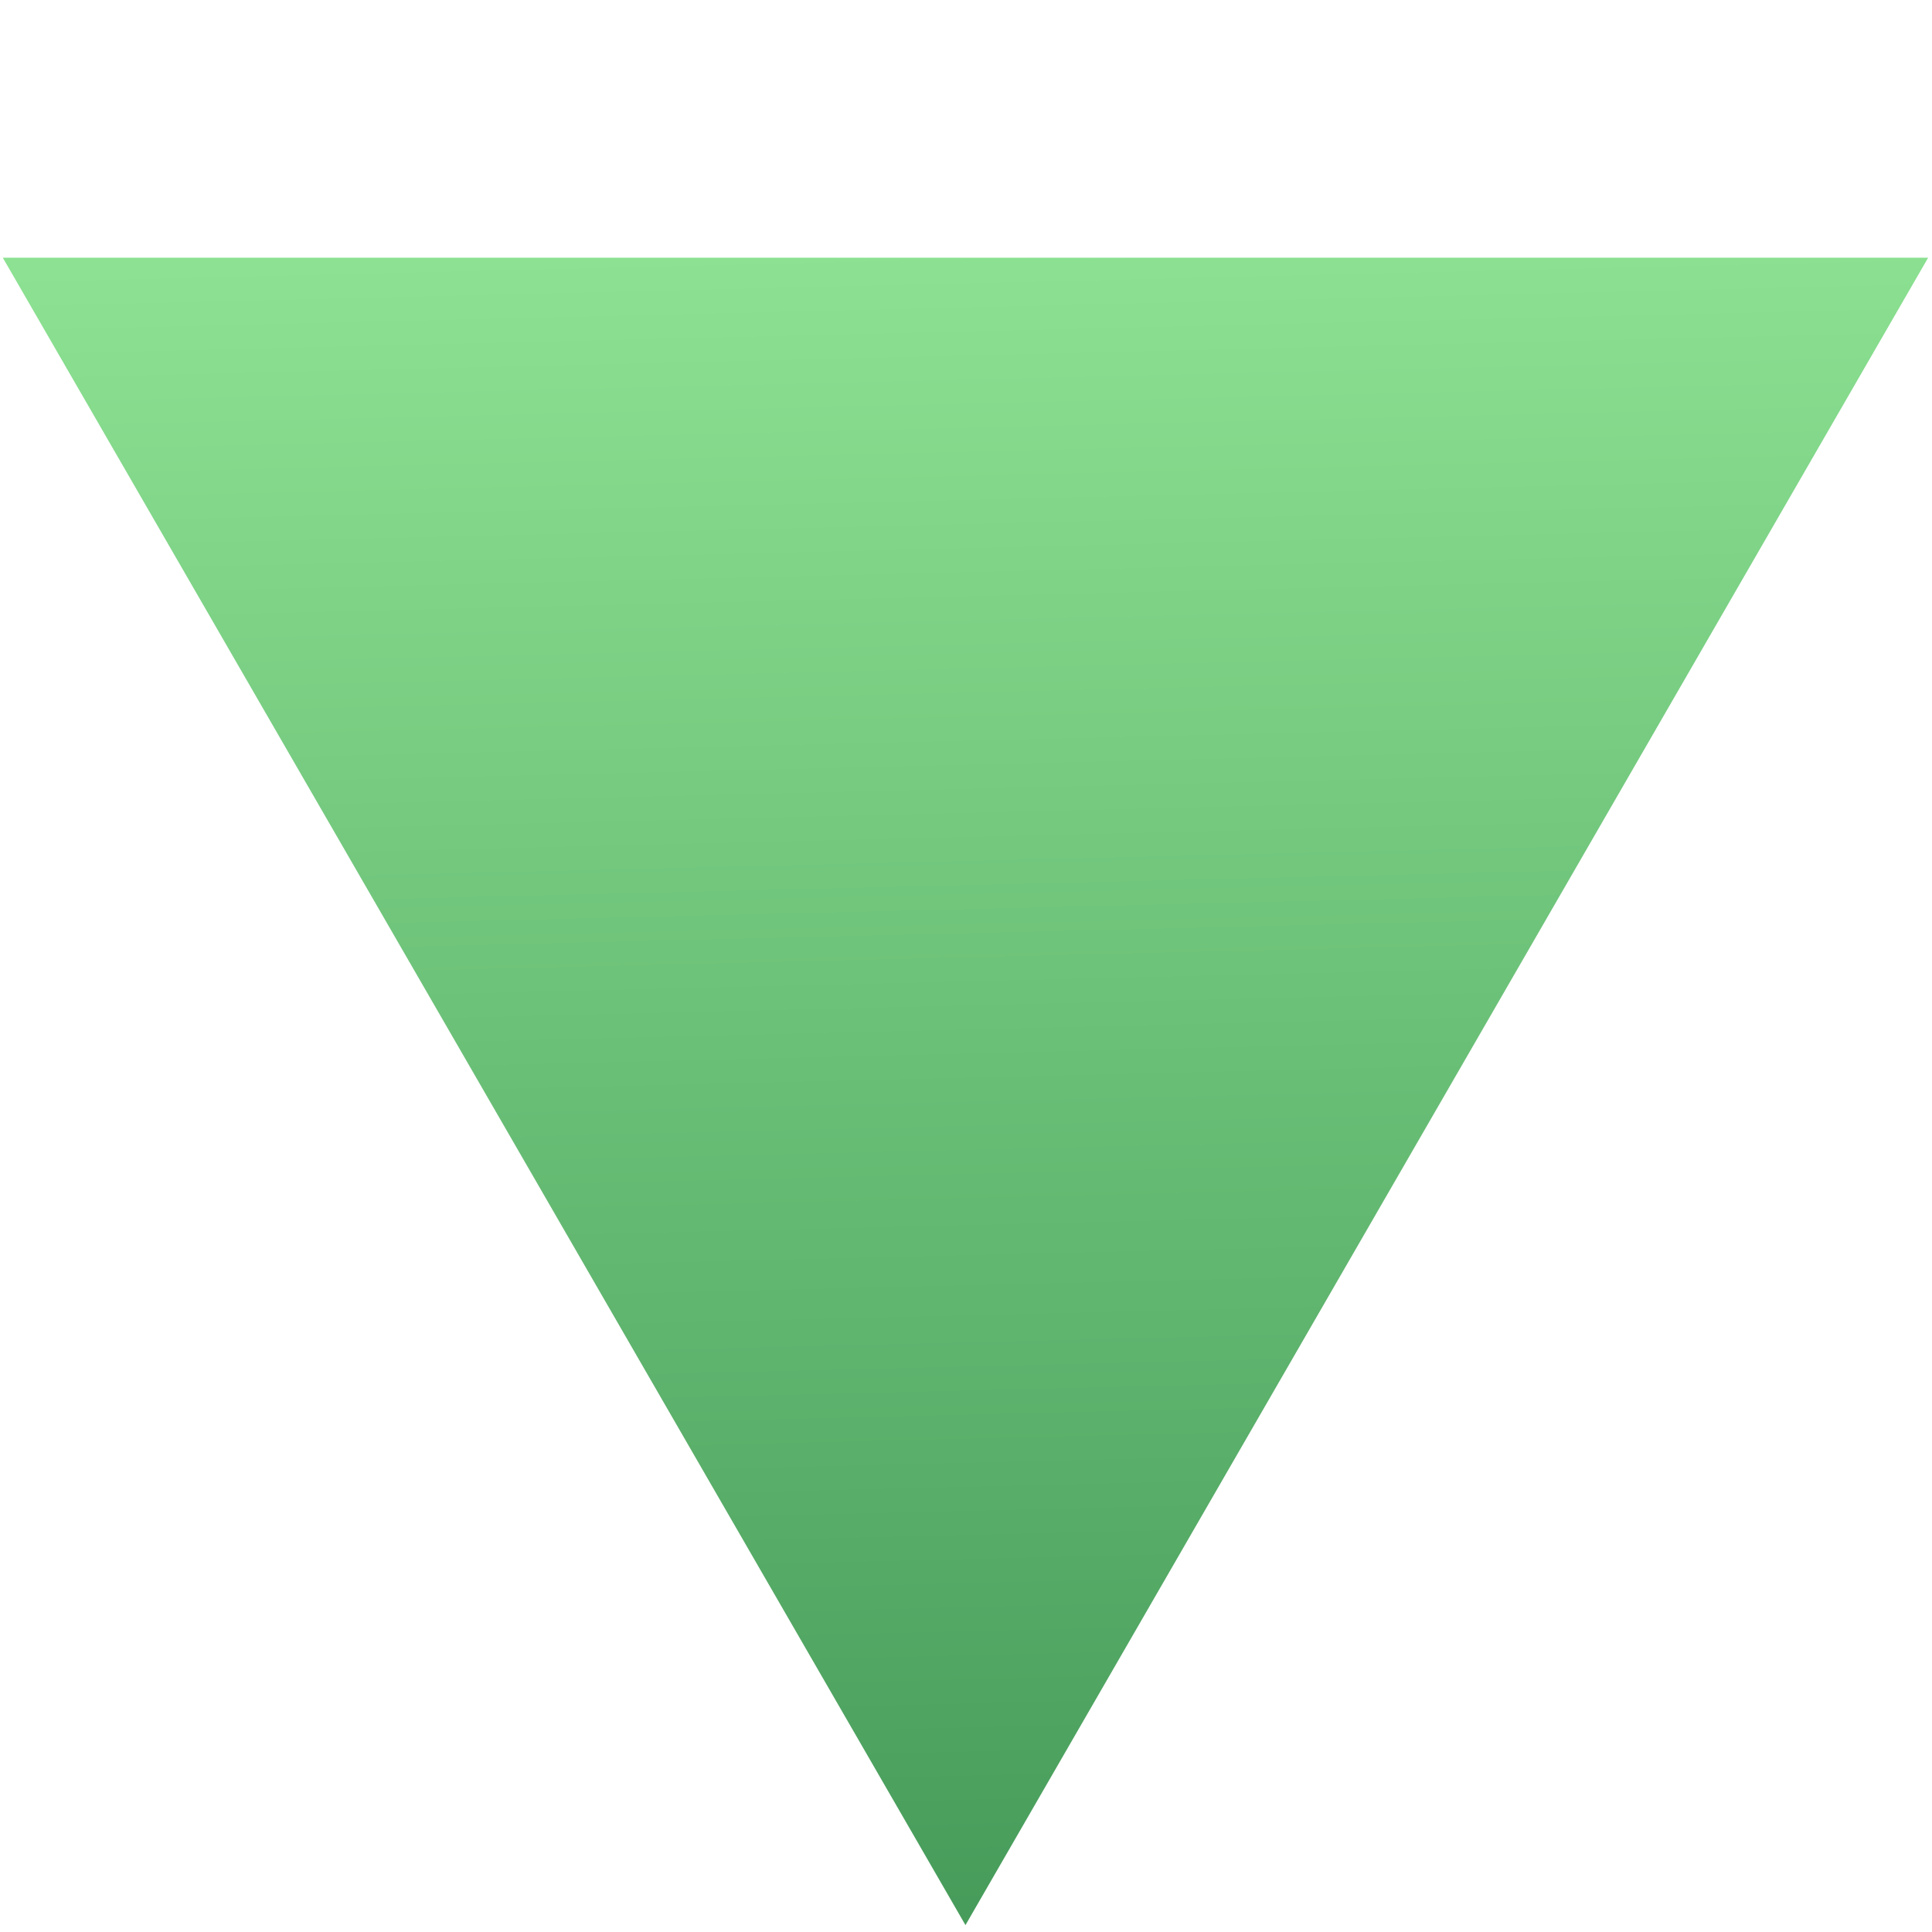
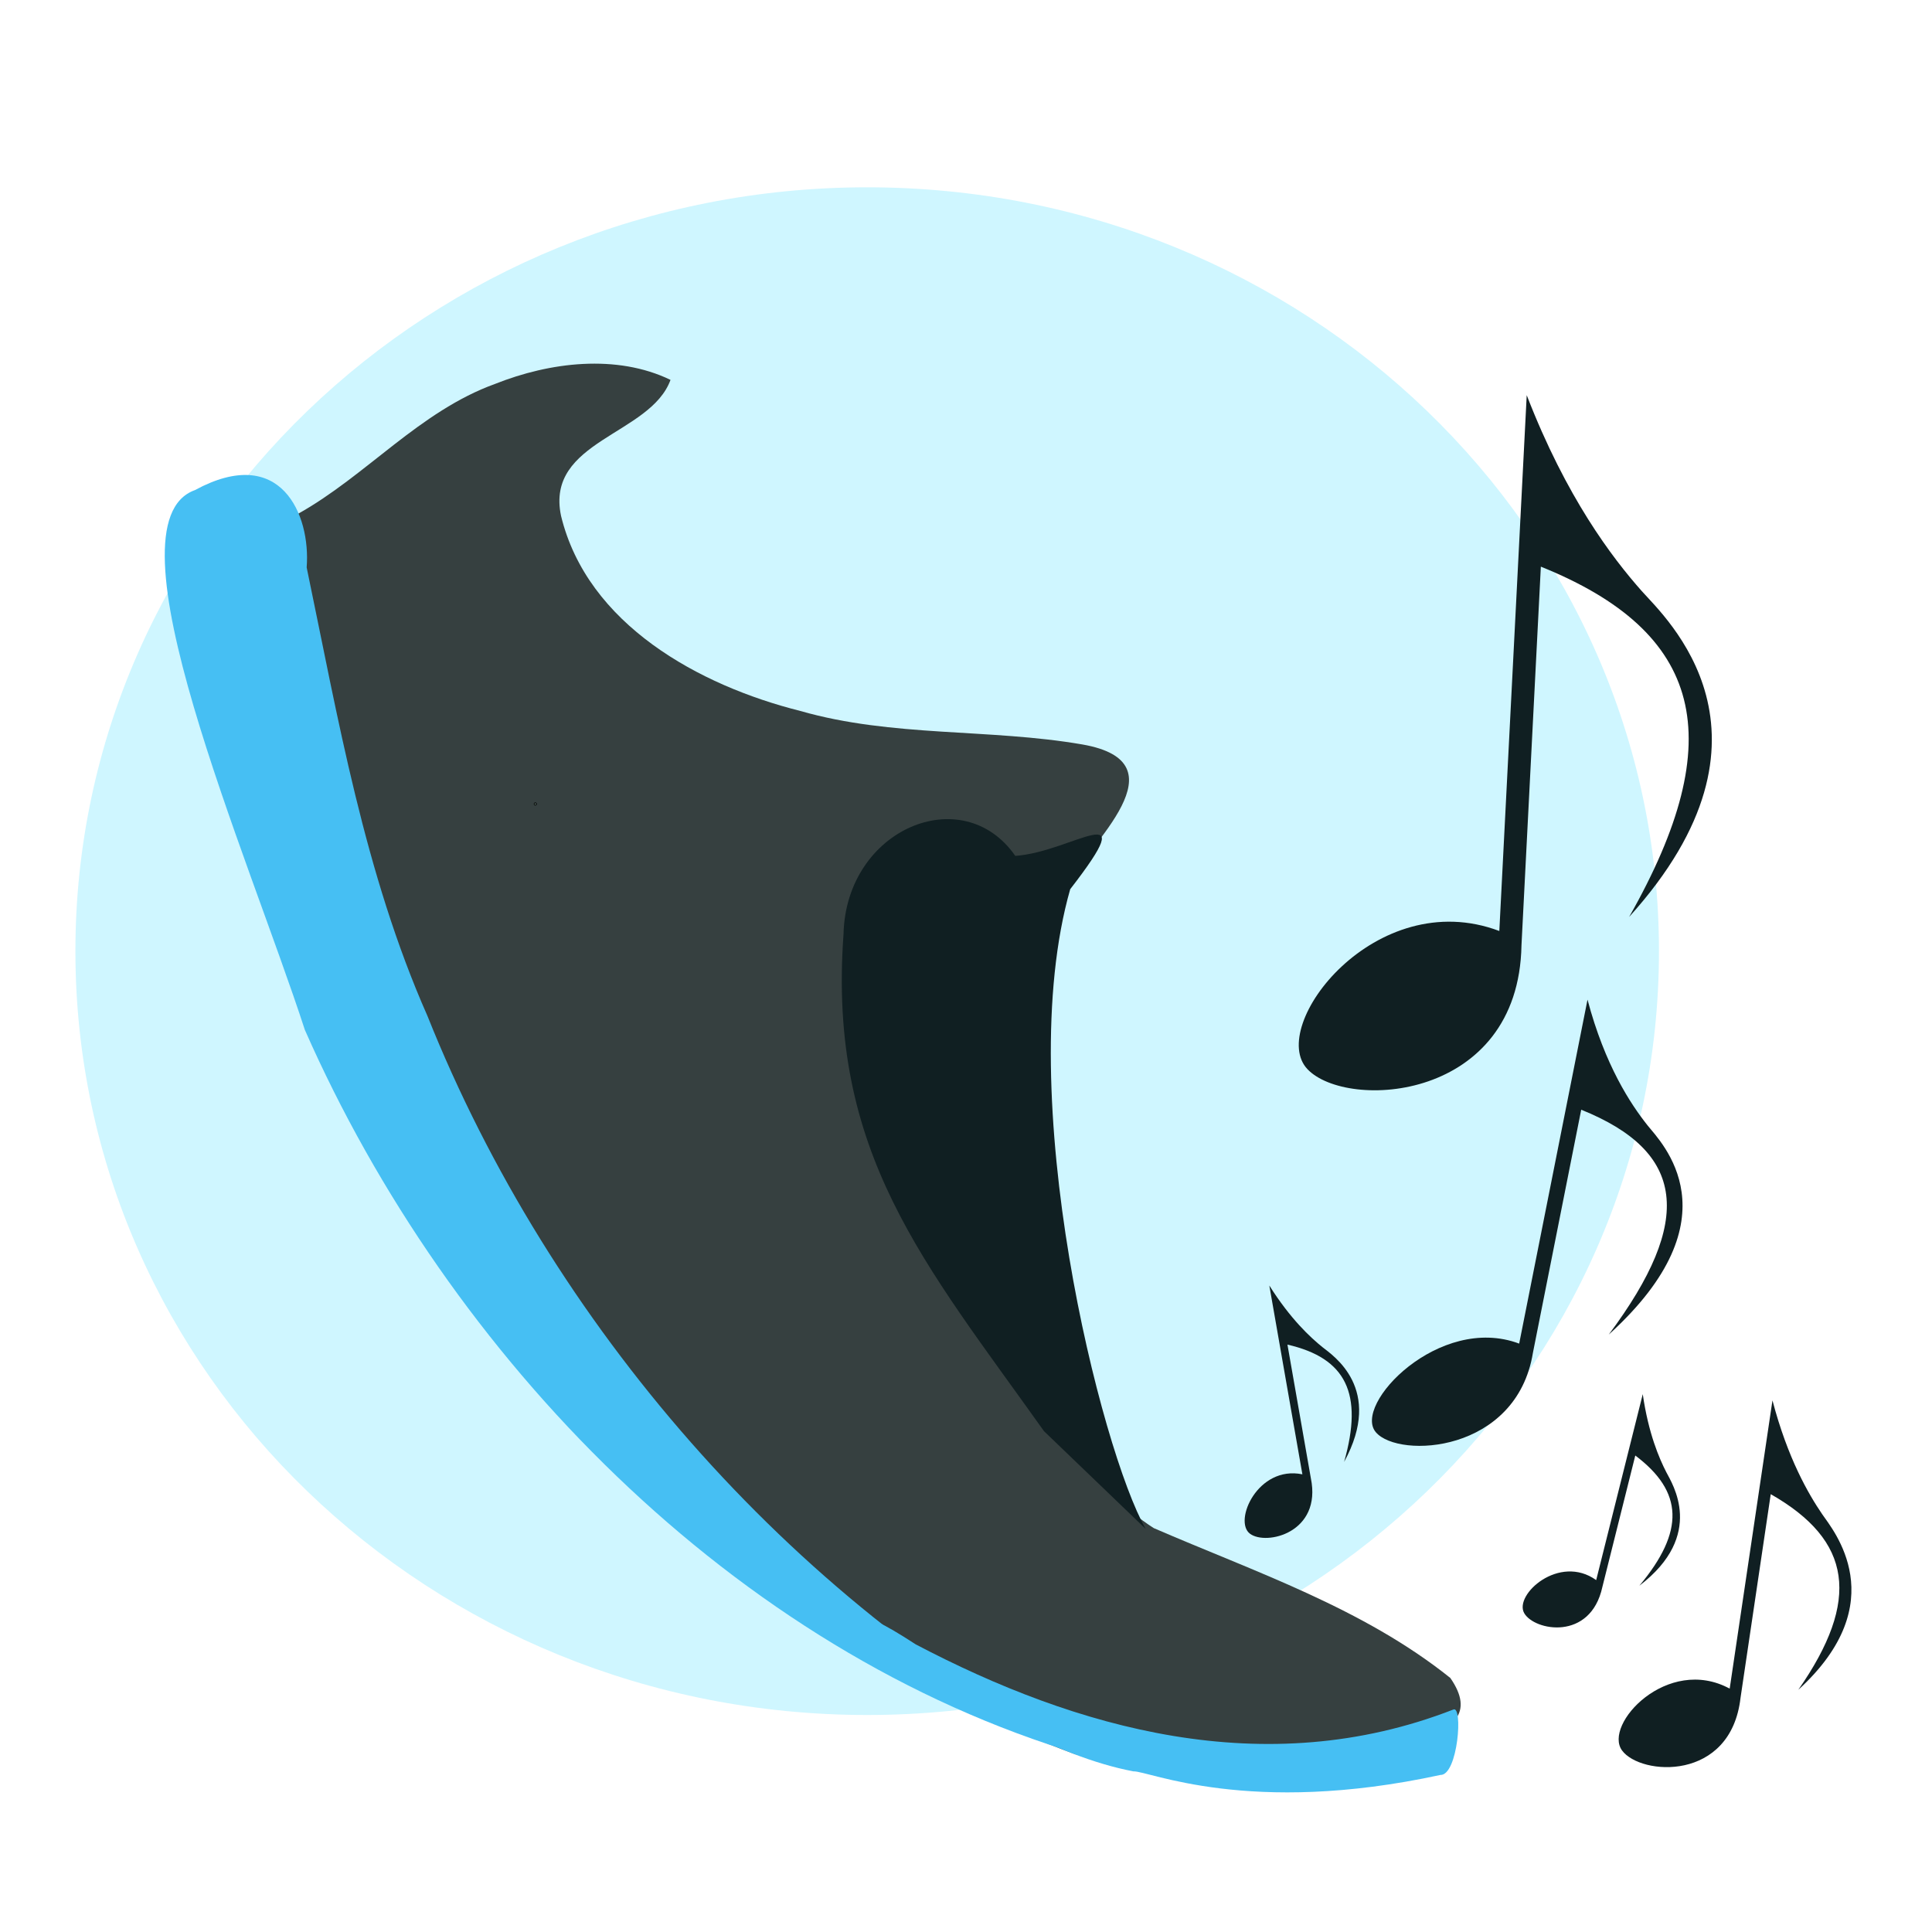
- <svg xmlns="http://www.w3.org/2000/svg" xmlns:xlink="http://www.w3.org/1999/xlink" width="125mm" height="125mm" viewBox="0 0 125 125" version="1.1" id="svg5">
-   <defs id="defs2">
-     <linearGradient id="linearGradient466">
-       <stop style="stop-color:#005522;stop-opacity:1" offset="0" id="stop462" />
-       <stop style="stop-color:#aaffaa;stop-opacity:1" offset="1" id="stop464" />
-     </linearGradient>
-     <linearGradient xlink:href="#linearGradient466" id="linearGradient468" x1="128.69" y1="281.962" x2="122.328" y2="17.352" gradientUnits="userSpaceOnUse" />
-   </defs>
+ <svg xmlns="http://www.w3.org/2000/svg" width="200mm" height="200mm" viewBox="0 0 200 200" version="1.1" id="svg5" xml:space="preserve">
+   <defs id="defs2" />
  <g id="layer1">
-     <path style="fill:url(#linearGradient468);fill-opacity:1;stroke-width:0.265" id="path240" d="M 125.509,172.56 63.224,64.678 l 124.571,-4e-6 z" transform="translate(-63.04382,-48.00584)" />
+     <ellipse style="fill:#cff6ff;fill-opacity:1;stroke-width:0.293" id="path3558" cx="89.771" cy="98.463" rx="81.965" ry="79.073" />
+     <path style="fill:#364040;fill-opacity:1;stroke-width:0.265" d="M 111.339,181.612 C 76.368,168.765 50.137,138.992 34.816,105.771 27.703,90.105 21.883,73.576 19.727,56.448 c -1.569,-7.996 7.009,-6.315 11.108,-3.248 7.084,-3.947 12.588,-10.63 20.413,-13.457 5.666,-2.257 12.583,-3.117 18.163,-0.418 -2.083,5.729 -12.984,6.262 -11.332,14.077 2.725,11.244 14.307,17.571 24.775,20.197 9.514,2.734 19.535,1.799 29.186,3.466 10.589,1.848 0.912,10.209 -2.01,14.878 -9.64,14.294 -11.648,33.533 -3.87,49.121 3.262,6.392 7.126,13.177 13.276,17.125 10.487,4.543 21.685,8.288 30.699,15.511 5.134,7.367 -9.559,6.854 -13.98,7.452 -8.263,0.472 -16.544,0.447 -24.817,0.462 z" id="path65" />
+     <circle id="path382" style="fill:#aaffaa;stroke:#000000;stroke-width:0.265" cx="55.417" cy="83.227" r="0.027" />
+     <circle id="path1890" style="fill:#46bff3;stroke:#000000;stroke-width:0.265" cx="269.517" cy="164.41" r="0.027" />
+     <path style="fill:#46bff3;fill-opacity:1;stroke-width:0.265" id="path1921" d="m 20.182,50.734 c -9.608,3.429 5.449,37.647 11.376,55.879 14.909,33.856 44.381,64.327 80.341,75.033 C 81.744,165.588 56.982,137.032 44.25,105.171 37.718,90.395 35.014,74.401 31.746,58.74 32.176,53.278 29.074,45.91 20.182,50.734 Z" />
+     <path style="fill:#46bff3;fill-opacity:1;stroke-width:0.265" id="path1939" d="m 117.33,183.372 c 1.516,-0.088 11.941,4.677 31.777,0.37 1.824,0.069 2.362,-7.27 1.339,-6.77 -19.53,7.603 -39.091,1.95 -55.648,-6.745 -14.281,-9.322 6.022,10.002 22.533,13.144 z" />
+     <path id="path3743" d="m 170.058,144.323 c 0.587,4.058 1.694,6.632 2.444,8.091 0.592,1.152 4.086,6.49 -2.796,11.74 4.72,-5.647 4.555,-9.736 -0.421,-13.479 l -3.407,13.603 c -1.229,5.646 -7.071,4.546 -8.099,2.704 -1.065,-1.901 3.633,-6.152 7.458,-3.41 z" fill-rule="evenodd" style="fill:#101f22;fill-opacity:1;stroke:none;stroke-width:0.265;stroke-opacity:1" />
+     <path id="path3743-4" d="m 183.485,144.967 c 1.582,6.02 3.736,9.713 5.15,11.786 1.117,1.637 7.465,9.093 -2.474,18.175 6.484,-9.315 5.559,-15.452 -2.854,-20.252 l -3.129,21.087 c -1.008,8.722 -10.35,8.052 -12.262,5.448 -1.98,-2.685 4.696,-9.891 11.141,-6.404 z" fill-rule="evenodd" style="fill:#101f22;fill-opacity:1;stroke:none;stroke-width:0.409;stroke-opacity:1" />
+     <path id="path3743-7" d="m 131.399,133.075 c 2.187,3.469 4.245,5.37 5.523,6.398 1.01,0.812 6.372,4.267 2.22,11.862 2.015,-7.079 0.202,-10.748 -5.866,-12.142 l 2.42,13.813 c 1.174,5.658 -4.611,7.029 -6.299,5.764 -1.746,-1.303 0.817,-7.097 5.426,-6.148 z" fill-rule="evenodd" style="fill:#101f22;fill-opacity:1;stroke:none;stroke-width:0.265;stroke-opacity:1" />
+     <path id="path3743-5" d="m 164.339,103.483 c 1.806,6.808 4.459,10.805 6.217,13.018 1.388,1.747 9.357,9.514 -4.017,21.653 8.871,-11.888 7.93,-18.933 -2.852,-23.277 l -4.999,25.162 c -1.694,10.364 -13.866,10.995 -16.251,8.237 -2.47,-2.844 6.562,-12.291 14.828,-9.186 z" fill-rule="evenodd" style="fill:#101f22;fill-opacity:1;stroke:none;stroke-width:0.505;stroke-opacity:1" />
+     <path id="path3743-5-3" d="m 158.046,40.909 c 4.102,10.605 8.854,16.833 11.909,20.279 2.412,2.722 15.782,14.821 -1.307,33.732 10.521,-18.519 7.638,-29.494 -9.14,-36.261 l -2.005,39.197 c -0.289,16.145 -18.056,17.128 -22.149,12.831 -4.236,-4.43 7.038,-19.147 19.855,-14.311 z" fill-rule="evenodd" style="fill:#101f22;fill-opacity:1;stroke:none;stroke-width:0.764;stroke-opacity:1" />
+     <path style="fill:#101f22;fill-opacity:1;stroke:none;stroke-width:0.265;stroke-opacity:1" d="M 108.073,148.153 C 95.669,130.705 85.671,119.364 87.321,96.721 87.566,85.787 99.67,80.774 105.1,88.6 c 5.893,-0.391 13.381,-6.49 5.688,3.449 -6.112,21.371 3.246,58.231 7.815,66.226" id="path21289" />
  </g>
</svg>
